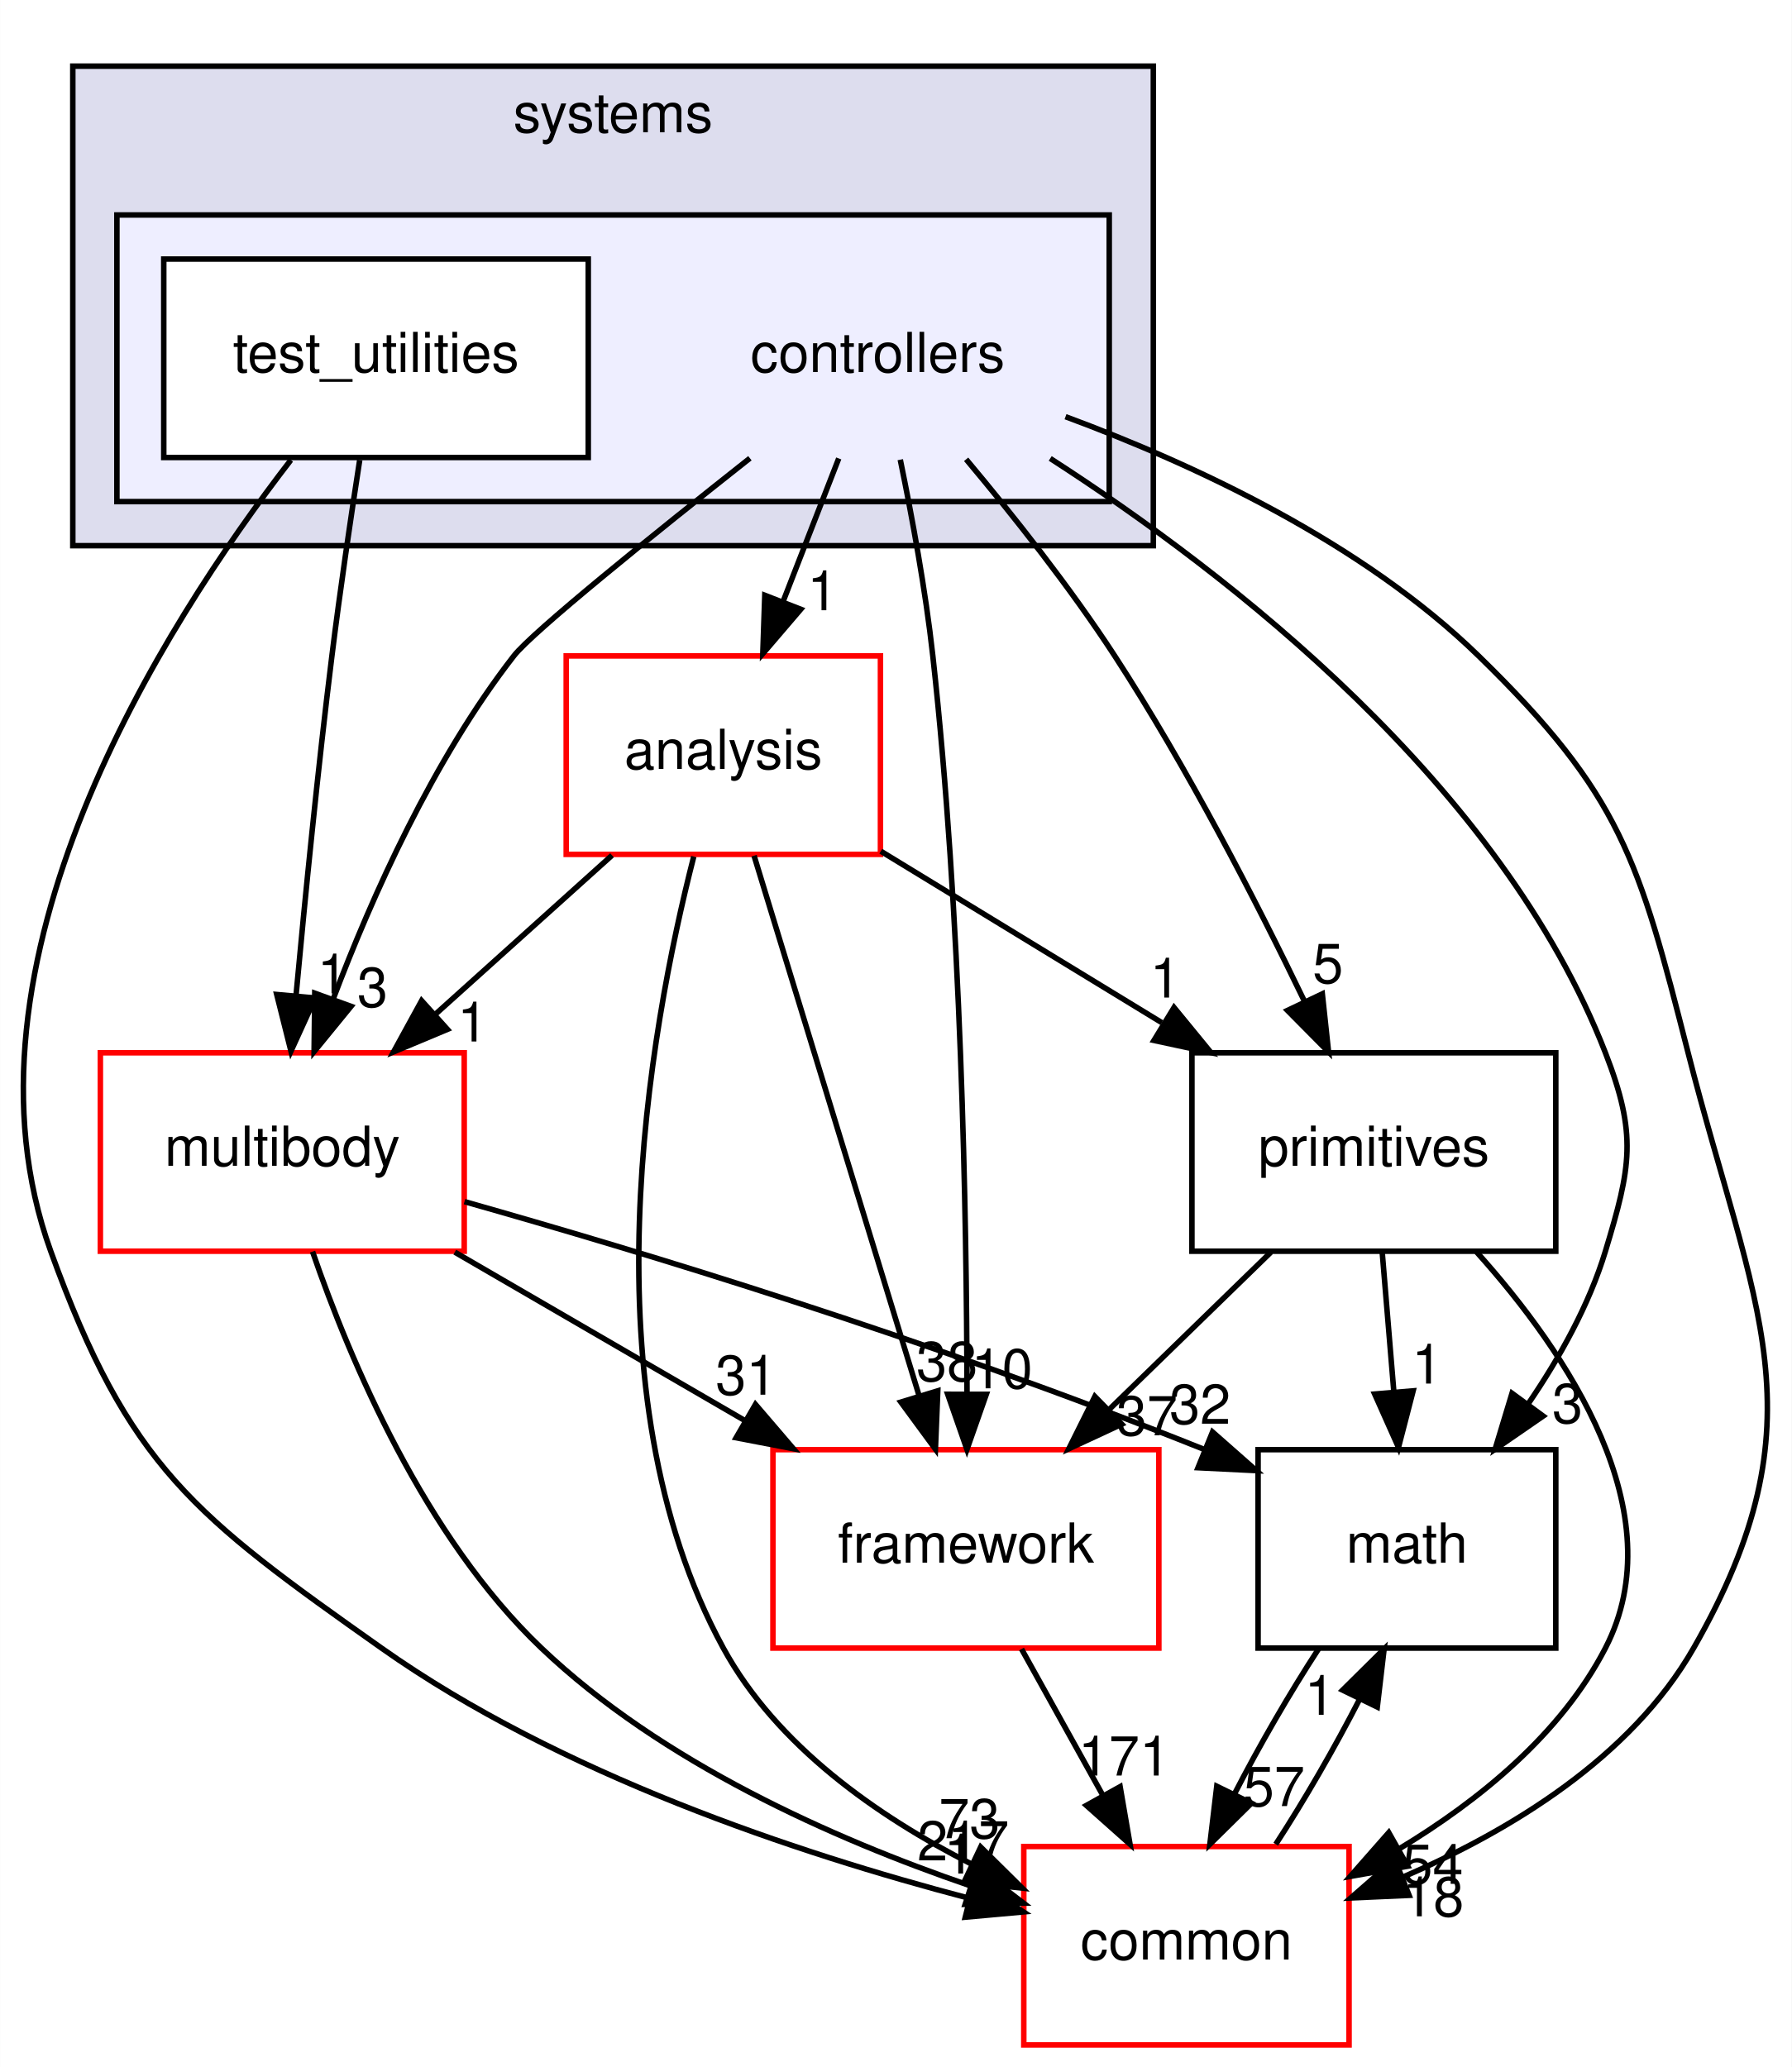
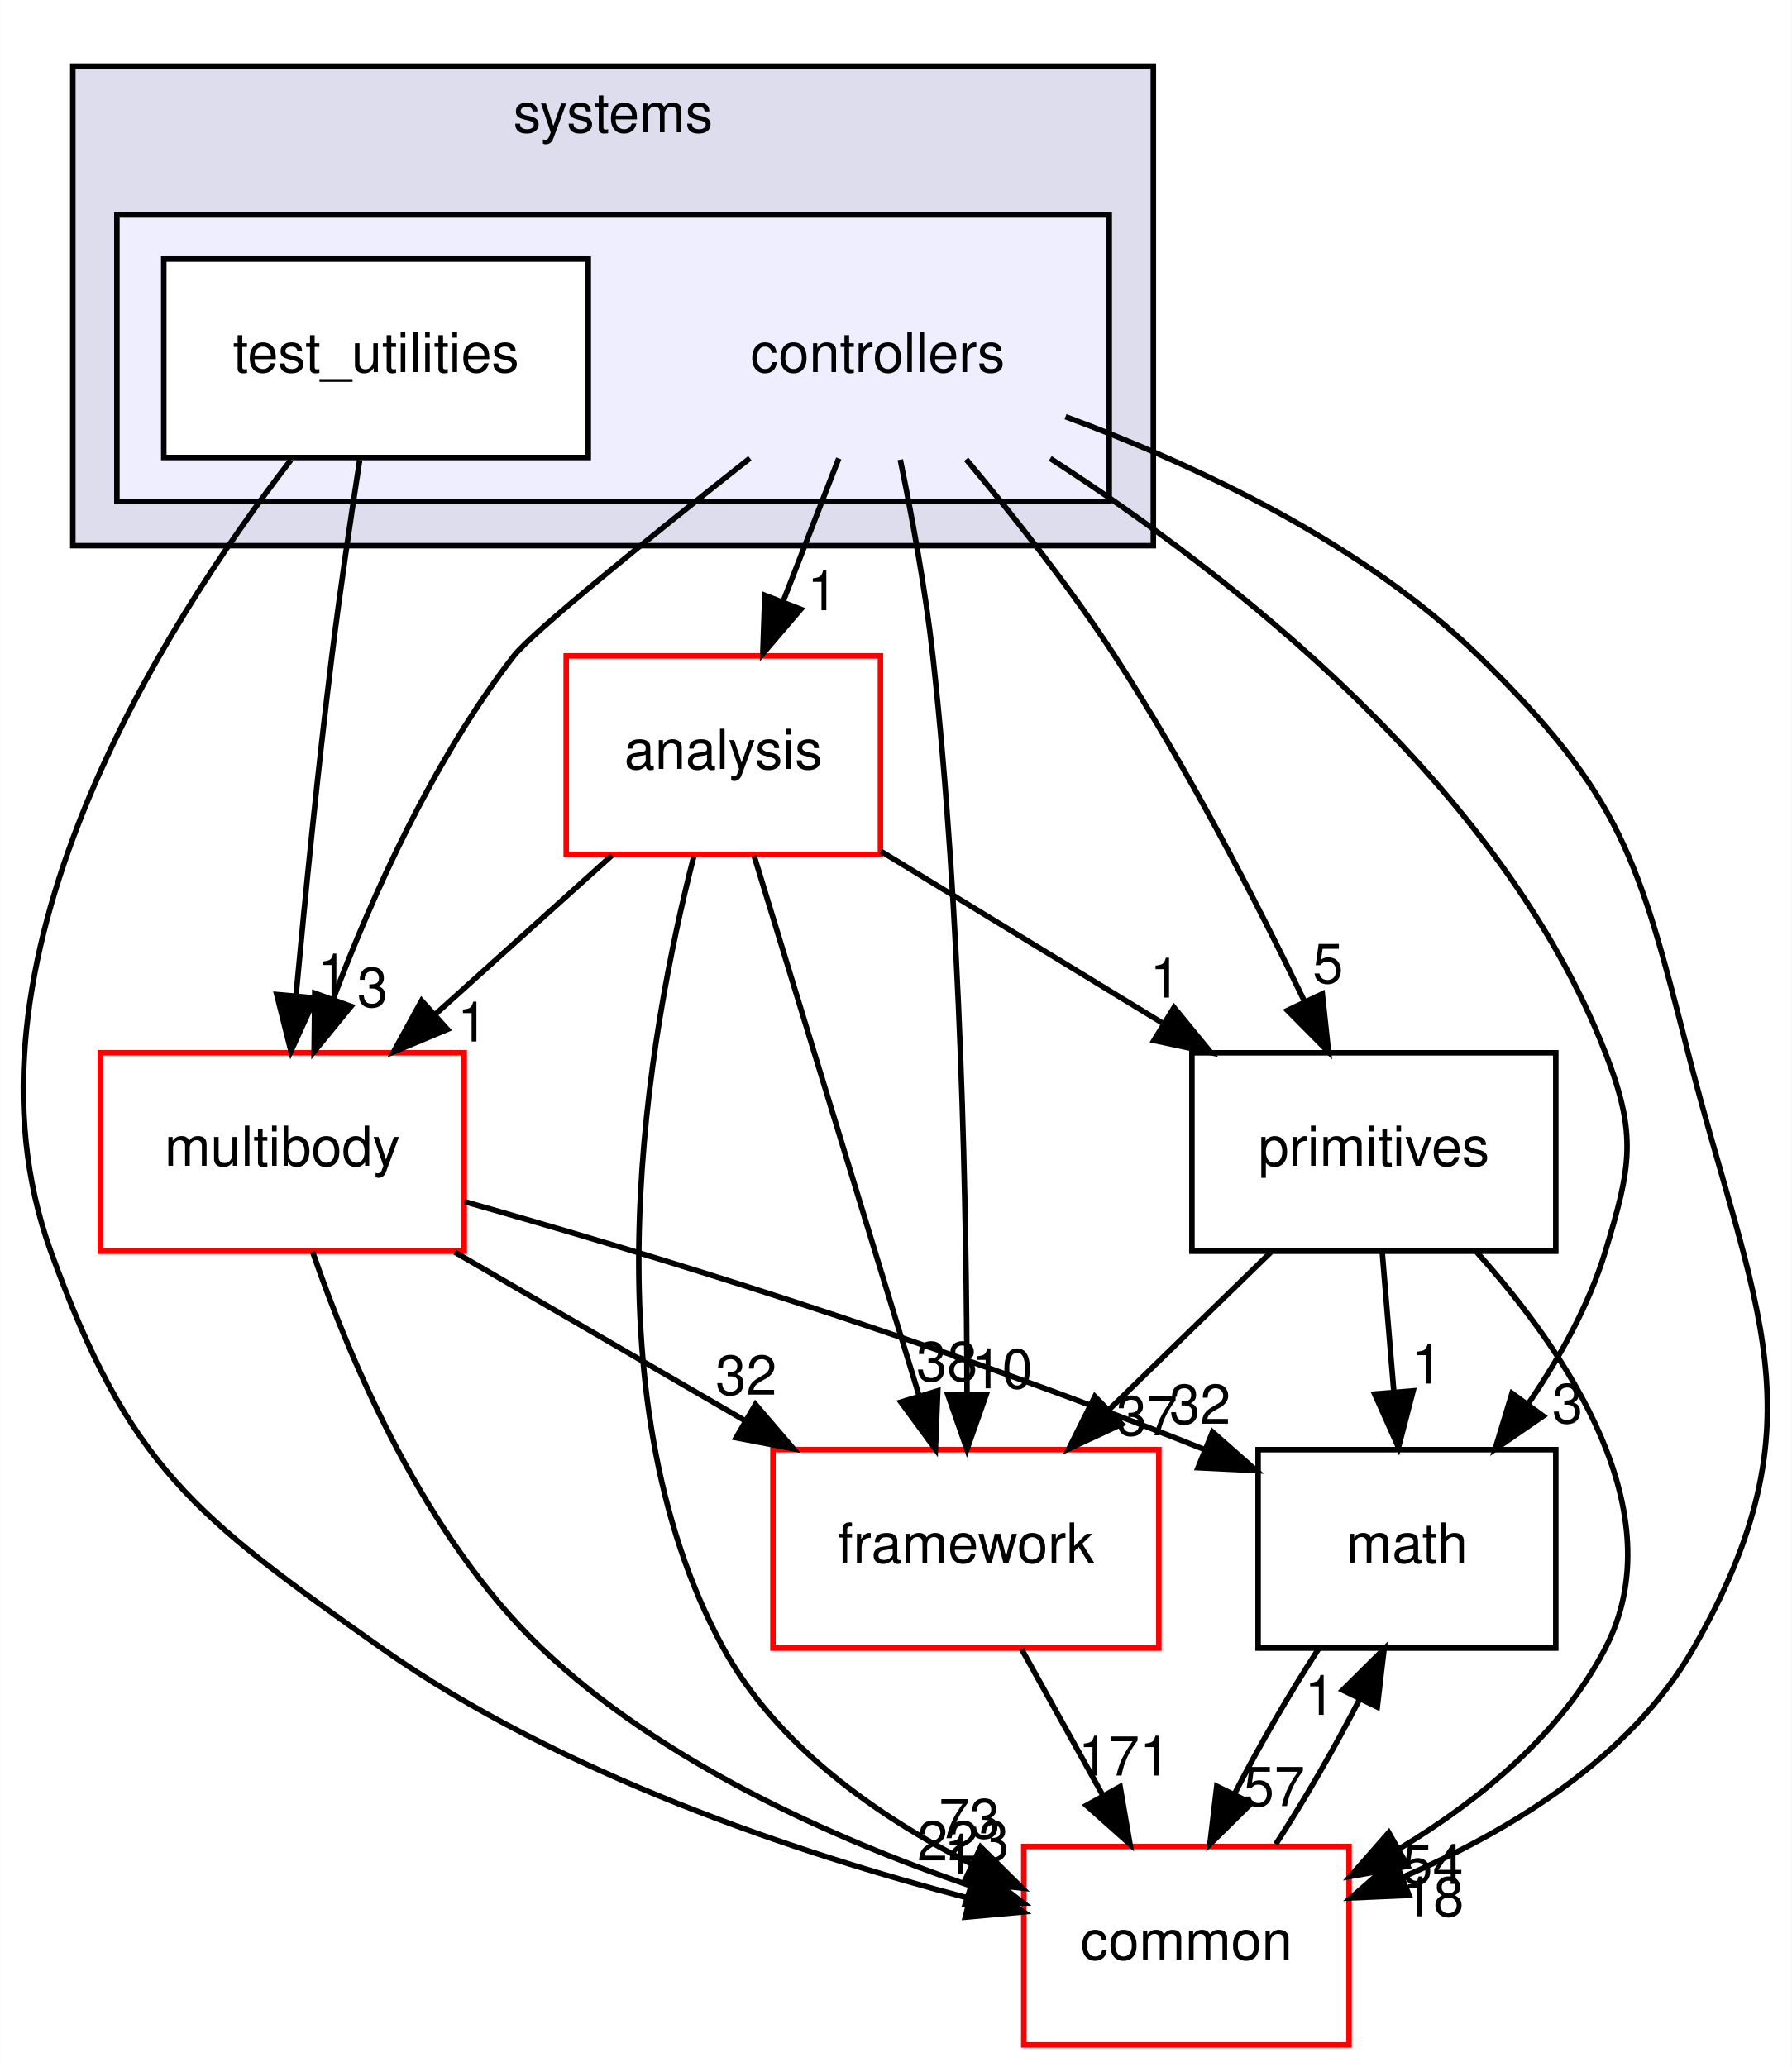
<svg xmlns="http://www.w3.org/2000/svg" xmlns:xlink="http://www.w3.org/1999/xlink" width="325pt" height="375pt" viewBox="0.00 0.00 324.95 375.00">
  <g id="graph0" class="graph" transform="scale(1 1) rotate(0) translate(4 371)">
    <polygon fill="#ffffff" stroke="transparent" points="-4,4 -4,-371 320.947,-371 320.947,4 -4,4" />
    <g id="clust1" class="cluster">
      <g id="a_clust1">
        <a xlink:href="dir_b7a0e33b407baa23d8a077e33033c988.html" target="_top" xlink:title="systems">
          <polygon fill="#ddddee" stroke="#000000" points="9.179,-272 9.179,-359 205.179,-359 205.179,-272 9.179,-272" />
          <text text-anchor="middle" x="107.179" y="-347" font-family="Helvetica,sans-Serif" font-size="10.00" fill="#000000">systems</text>
        </a>
      </g>
    </g>
    <g id="clust2" class="cluster">
      <g id="a_clust2">
        <a xlink:href="dir_2f3b38a11a8c8b47ab034de75b118c79.html" target="_top">
          <polygon fill="#eeeeff" stroke="#000000" points="17.179,-280 17.179,-332 197.179,-332 197.179,-280 17.179,-280" />
        </a>
      </g>
    </g>
    <g id="node1" class="node">
      <text text-anchor="middle" x="155.179" y="-303.5" font-family="Helvetica,sans-Serif" font-size="10.00" fill="#000000">controllers</text>
    </g>
    <g id="node3" class="node">
      <g id="a_node3">
        <a xlink:href="dir_9f920ef99dcb5f2ba14ba6c3f54b363c.html" target="_top" xlink:title="analysis">
          <polygon fill="#ffffff" stroke="#ff0000" points="155.679,-252 98.679,-252 98.679,-216 155.679,-216 155.679,-252" />
          <text text-anchor="middle" x="127.179" y="-231.5" font-family="Helvetica,sans-Serif" font-size="10.00" fill="#000000">analysis</text>
        </a>
      </g>
    </g>
    <g id="edge14" class="edge">
      <path fill="none" stroke="#000000" d="M148.113,-287.831C145.053,-279.962 141.401,-270.571 138.011,-261.853" />
      <polygon fill="#000000" stroke="#000000" points="141.226,-260.465 134.34,-252.413 134.702,-263.002 141.226,-260.465" />
      <g id="a_edge14-headlabel">
        <a xlink:href="dir_000075_000073.html" target="_top" xlink:title="1">
          <text text-anchor="middle" x="145.175" y="-260.286" font-family="Helvetica,sans-Serif" font-size="10.00" fill="#000000">1</text>
        </a>
      </g>
    </g>
    <g id="node4" class="node">
      <g id="a_node4">
        <a xlink:href="dir_39b8b3c6654246a9c12332c930bc7d3f.html" target="_top" xlink:title="multibody">
          <polygon fill="#ffffff" stroke="#ff0000" points="80.179,-180 14.179,-180 14.179,-144 80.179,-144 80.179,-180" />
          <text text-anchor="middle" x="47.179" y="-159.5" font-family="Helvetica,sans-Serif" font-size="10.00" fill="#000000">multibody</text>
        </a>
      </g>
    </g>
    <g id="edge15" class="edge">
      <path fill="none" stroke="#000000" d="M132.001,-287.867C114.367,-273.933 92.564,-256.354 89.179,-252 74.556,-233.192 63.483,-208.469 56.388,-189.695" />
      <polygon fill="#000000" stroke="#000000" points="59.651,-188.425 52.95,-180.218 53.07,-190.812 59.651,-188.425" />
      <g id="a_edge15-headlabel">
        <a xlink:href="dir_000075_000048.html" target="_top" xlink:title="3">
          <text text-anchor="middle" x="63.545" y="-188.336" font-family="Helvetica,sans-Serif" font-size="10.00" fill="#000000">3</text>
        </a>
      </g>
    </g>
    <g id="node5" class="node">
      <g id="a_node5">
        <a xlink:href="dir_fc0178d6978c9fa2cad6ef3e048a60a7.html" target="_top" xlink:title="math">
          <polygon fill="none" stroke="#000000" points="278.179,-108 224.179,-108 224.179,-72 278.179,-72 278.179,-108" />
          <text text-anchor="middle" x="251.179" y="-87.5" font-family="Helvetica,sans-Serif" font-size="10.00" fill="#000000">math</text>
        </a>
      </g>
    </g>
    <g id="edge16" class="edge">
      <path fill="none" stroke="#000000" d="M186.473,-287.831C219.17,-266.746 268.286,-228.57 287.179,-180 292.979,-165.088 291.816,-159.314 287.179,-144 284.223,-134.236 278.854,-124.623 273.149,-116.276" />
      <polygon fill="#000000" stroke="#000000" points="275.892,-114.097 267.17,-108.083 270.238,-118.224 275.892,-114.097" />
      <g id="a_edge16-headlabel">
        <a xlink:href="dir_000075_000007.html" target="_top" xlink:title="3">
          <text text-anchor="middle" x="280.304" y="-112.827" font-family="Helvetica,sans-Serif" font-size="10.00" fill="#000000">3</text>
        </a>
      </g>
    </g>
    <g id="node6" class="node">
      <g id="a_node6">
        <a xlink:href="dir_2186f45272e5c29e3ac18ec762ab7501.html" target="_top" xlink:title="framework">
          <polygon fill="#ffffff" stroke="#ff0000" points="206.179,-108 136.179,-108 136.179,-72 206.179,-72 206.179,-108" />
          <text text-anchor="middle" x="171.179" y="-87.5" font-family="Helvetica,sans-Serif" font-size="10.00" fill="#000000">framework</text>
        </a>
      </g>
    </g>
    <g id="edge17" class="edge">
      <path fill="none" stroke="#000000" d="M159.275,-287.605C161.416,-277.209 163.859,-263.941 165.179,-252 170.345,-205.253 171.323,-150.506 171.38,-118.123" />
      <polygon fill="#000000" stroke="#000000" points="174.88,-118.038 171.368,-108.042 167.88,-118.046 174.88,-118.038" />
      <g id="a_edge17-headlabel">
        <a xlink:href="dir_000075_000078.html" target="_top" xlink:title="10">
          <text text-anchor="middle" x="177.723" y="-119.13" font-family="Helvetica,sans-Serif" font-size="10.00" fill="#000000">10</text>
        </a>
      </g>
    </g>
    <g id="node7" class="node">
      <g id="a_node7">
        <a xlink:href="dir_55f8630d5466d97e74952e939680a0a0.html" target="_top" xlink:title="primitives">
          <polygon fill="none" stroke="#000000" points="278.179,-180 212.179,-180 212.179,-144 278.179,-144 278.179,-180" />
          <text text-anchor="middle" x="245.179" y="-159.5" font-family="Helvetica,sans-Serif" font-size="10.00" fill="#000000">primitives</text>
        </a>
      </g>
    </g>
    <g id="edge18" class="edge">
      <path fill="none" stroke="#000000" d="M171.222,-287.67C179.732,-277.514 190.074,-264.456 198.179,-252 211.3,-231.837 223.788,-207.594 232.59,-189.352" />
      <polygon fill="#000000" stroke="#000000" points="235.829,-190.69 236.96,-180.156 229.506,-187.685 235.829,-190.69" />
      <g id="a_edge18-headlabel">
        <a xlink:href="dir_000075_000084.html" target="_top" xlink:title="5">
          <text text-anchor="middle" x="236.85" y="-192.655" font-family="Helvetica,sans-Serif" font-size="10.00" fill="#000000">5</text>
        </a>
      </g>
    </g>
    <g id="node8" class="node">
      <g id="a_node8">
        <a xlink:href="dir_a36da230f0956f48b11c85f7d599788f.html" target="_top" xlink:title="common">
          <polygon fill="#ffffff" stroke="#ff0000" points="240.679,-36 181.679,-36 181.679,0 240.679,0 240.679,-36" />
          <text text-anchor="middle" x="211.179" y="-15.5" font-family="Helvetica,sans-Serif" font-size="10.00" fill="#000000">common</text>
        </a>
      </g>
    </g>
    <g id="edge19" class="edge">
      <path fill="none" stroke="#000000" d="M189.247,-295.404C212.611,-286.75 243.082,-272.563 264.179,-252 290.091,-226.745 293.236,-215.061 302.179,-180 314.044,-133.487 327.031,-113.657 303.179,-72 291.791,-52.111 269.915,-38.832 250.351,-30.42" />
      <polygon fill="#000000" stroke="#000000" points="251.574,-27.14 240.99,-26.674 248.974,-33.639 251.574,-27.14" />
      <g id="a_edge19-headlabel">
        <a xlink:href="dir_000075_000006.html" target="_top" xlink:title="18">
          <text text-anchor="middle" x="255.966" y="-23.339" font-family="Helvetica,sans-Serif" font-size="10.00" fill="#000000">18</text>
        </a>
      </g>
    </g>
    <g id="node2" class="node">
      <g id="a_node2">
        <a xlink:href="dir_0200b18f7e83ea48cc715228d7cee9aa.html" target="_top" xlink:title="test_utilities">
          <polygon fill="#ffffff" stroke="#000000" points="102.679,-324 25.679,-324 25.679,-288 102.679,-288 102.679,-324" />
          <text text-anchor="middle" x="64.179" y="-303.5" font-family="Helvetica,sans-Serif" font-size="10.00" fill="#000000">test_utilities</text>
        </a>
      </g>
    </g>
    <g id="edge20" class="edge">
      <path fill="none" stroke="#000000" d="M61.222,-287.535C59.609,-277.117 57.649,-263.851 56.179,-252 53.635,-231.481 51.327,-208.26 49.685,-190.545" />
      <polygon fill="#000000" stroke="#000000" points="53.145,-189.942 48.753,-180.3 46.173,-190.576 53.145,-189.942" />
      <g id="a_edge20-headlabel">
        <a xlink:href="dir_000076_000048.html" target="_top" xlink:title="1">
          <text text-anchor="middle" x="56.298" y="-190.764" font-family="Helvetica,sans-Serif" font-size="10.00" fill="#000000">1</text>
        </a>
      </g>
    </g>
    <g id="edge21" class="edge">
      <path fill="none" stroke="#000000" d="M48.732,-287.544C25.534,-257.483 -13.672,-196.067 5.179,-144 19.359,-104.833 31.16,-96.038 65.179,-72 97.501,-49.16 140.621,-34.781 171.608,-26.656" />
      <polygon fill="#000000" stroke="#000000" points="172.774,-29.971 181.618,-24.137 171.066,-23.183 172.774,-29.971" />
      <g id="a_edge21-headlabel">
        <a xlink:href="dir_000076_000006.html" target="_top" xlink:title="1">
          <text text-anchor="middle" x="169.981" y="-31.102" font-family="Helvetica,sans-Serif" font-size="10.00" fill="#000000">1</text>
        </a>
      </g>
    </g>
    <g id="edge1" class="edge">
      <path fill="none" stroke="#000000" d="M106.992,-215.831C97.328,-207.134 85.599,-196.578 75.097,-187.126" />
      <polygon fill="#000000" stroke="#000000" points="77.134,-184.251 67.36,-180.163 72.452,-189.454 77.134,-184.251" />
      <g id="a_edge1-headlabel">
        <a xlink:href="dir_000073_000048.html" target="_top" xlink:title="1">
          <text text-anchor="middle" x="81.706" y="-182.045" font-family="Helvetica,sans-Serif" font-size="10.00" fill="#000000">1</text>
        </a>
      </g>
    </g>
    <g id="edge2" class="edge">
      <path fill="none" stroke="#000000" d="M132.752,-215.762C140.29,-191.093 153.805,-146.86 162.632,-117.973" />
      <polygon fill="#000000" stroke="#000000" points="166.077,-118.676 165.652,-108.09 159.382,-116.63 166.077,-118.676" />
      <g id="a_edge2-headlabel">
        <a xlink:href="dir_000073_000078.html" target="_top" xlink:title="38">
          <text text-anchor="middle" x="167.742" y="-120.443" font-family="Helvetica,sans-Serif" font-size="10.00" fill="#000000">38</text>
        </a>
      </g>
    </g>
    <g id="edge3" class="edge">
      <path fill="none" stroke="#000000" d="M155.744,-216.571C171.052,-207.23 190.125,-195.592 206.72,-185.466" />
      <polygon fill="#000000" stroke="#000000" points="208.932,-188.217 215.645,-180.021 205.286,-182.242 208.932,-188.217" />
      <g id="a_edge3-headlabel">
        <a xlink:href="dir_000073_000084.html" target="_top" xlink:title="1">
          <text text-anchor="middle" x="207.342" y="-190.013" font-family="Helvetica,sans-Serif" font-size="10.00" fill="#000000">1</text>
        </a>
      </g>
    </g>
    <g id="edge4" class="edge">
      <path fill="none" stroke="#000000" d="M121.816,-215.605C113.719,-184.023 101.842,-118.409 127.179,-72 136.852,-54.282 155.103,-41.51 172.128,-32.851" />
      <polygon fill="#000000" stroke="#000000" points="173.861,-35.903 181.398,-28.458 170.863,-29.578 173.861,-35.903" />
      <g id="a_edge4-headlabel">
        <a xlink:href="dir_000073_000006.html" target="_top" xlink:title="73">
          <text text-anchor="middle" x="171.828" y="-37.508" font-family="Helvetica,sans-Serif" font-size="10.00" fill="#000000">73</text>
        </a>
      </g>
    </g>
    <g id="edge5" class="edge">
      <path fill="none" stroke="#000000" d="M80.228,-152.997C112.487,-143.857 163.007,-128.61 214.282,-108.091" />
      <polygon fill="#000000" stroke="#000000" points="215.914,-111.206 223.861,-104.198 213.279,-104.721 215.914,-111.206" />
      <g id="a_edge5-headlabel">
        <a xlink:href="dir_000048_000007.html" target="_top" xlink:title="32">
          <text text-anchor="middle" x="213.653" y="-112.689" font-family="Helvetica,sans-Serif" font-size="10.00" fill="#000000">32</text>
        </a>
      </g>
    </g>
    <g id="edge6" class="edge">
      <path fill="none" stroke="#000000" d="M78.469,-143.831C94.477,-134.537 114.138,-123.121 131.228,-113.197" />
      <polygon fill="#000000" stroke="#000000" points="133.008,-116.211 139.899,-108.163 129.493,-110.157 133.008,-116.211" />
      <g id="a_edge6-headlabel">
-         <a xlink:href="dir_000048_000078.html" target="_top" xlink:title="31">
-           <text text-anchor="middle" x="131.325" y="-117.971" font-family="Helvetica,sans-Serif" font-size="10.00" fill="#000000">31</text>
+         <a xlink:href="dir_000048_000078.html" target="_top" xlink:title="32">
+           <text text-anchor="middle" x="131.325" y="-117.971" font-family="Helvetica,sans-Serif" font-size="10.00" fill="#000000">32</text>
        </a>
      </g>
    </g>
    <g id="edge7" class="edge">
      <path fill="none" stroke="#000000" d="M52.665,-143.933C59.518,-124.031 72.989,-92.179 94.179,-72 115.965,-51.254 147.146,-37.403 171.841,-28.928" />
      <polygon fill="#000000" stroke="#000000" points="173.219,-32.16 181.637,-25.727 171.045,-25.506 173.219,-32.16" />
      <g id="a_edge7-headlabel">
-         <a xlink:href="dir_000048_000006.html" target="_top" xlink:title="217">
-           <text text-anchor="middle" x="170.684" y="-33.475" font-family="Helvetica,sans-Serif" font-size="10.00" fill="#000000">217</text>
+         <a xlink:href="dir_000048_000006.html" target="_top" xlink:title="223">
+           <text text-anchor="middle" x="170.684" y="-33.475" font-family="Helvetica,sans-Serif" font-size="10.00" fill="#000000">223</text>
        </a>
      </g>
    </g>
    <g id="edge8" class="edge">
      <path fill="none" stroke="#000000" d="M235.133,-71.831C229.939,-63.877 224.446,-54.369 219.914,-45.572" />
      <polygon fill="#000000" stroke="#000000" points="222.972,-43.857 215.433,-36.413 216.684,-46.934 222.972,-43.857" />
      <g id="a_edge8-headlabel">
        <a xlink:href="dir_000007_000006.html" target="_top" xlink:title="57">
          <text text-anchor="middle" x="227.102" y="-43.338" font-family="Helvetica,sans-Serif" font-size="10.00" fill="#000000">57</text>
        </a>
      </g>
    </g>
    <g id="edge9" class="edge">
      <path fill="none" stroke="#000000" d="M181.273,-71.831C185.739,-63.792 191.087,-54.167 196.017,-45.292" />
      <polygon fill="#000000" stroke="#000000" points="199.153,-46.855 200.95,-36.413 193.033,-43.455 199.153,-46.855" />
      <g id="a_edge9-headlabel">
        <a xlink:href="dir_000078_000006.html" target="_top" xlink:title="171">
          <text text-anchor="middle" x="199.889" y="-48.876" font-family="Helvetica,sans-Serif" font-size="10.00" fill="#000000">171</text>
        </a>
      </g>
    </g>
    <g id="edge10" class="edge">
      <path fill="none" stroke="#000000" d="M246.693,-143.831C247.335,-136.131 248.098,-126.974 248.811,-118.417" />
      <polygon fill="#000000" stroke="#000000" points="252.302,-118.669 249.645,-108.413 245.326,-118.088 252.302,-118.669" />
      <g id="a_edge10-headlabel">
        <a xlink:href="dir_000084_000007.html" target="_top" xlink:title="1">
          <text text-anchor="middle" x="254.833" y="-119.987" font-family="Helvetica,sans-Serif" font-size="10.00" fill="#000000">1</text>
        </a>
      </g>
    </g>
    <g id="edge11" class="edge">
      <path fill="none" stroke="#000000" d="M226.506,-143.831C217.654,-135.219 206.93,-124.785 197.29,-115.405" />
      <polygon fill="#000000" stroke="#000000" points="199.454,-112.628 189.846,-108.163 194.573,-117.645 199.454,-112.628" />
      <g id="a_edge11-headlabel">
        <a xlink:href="dir_000084_000078.html" target="_top" xlink:title="37">
          <text text-anchor="middle" x="204.011" y="-110.6" font-family="Helvetica,sans-Serif" font-size="10.00" fill="#000000">37</text>
        </a>
      </g>
    </g>
    <g id="edge12" class="edge">
      <path fill="none" stroke="#000000" d="M263.807,-143.866C280.264,-125.542 299.834,-96.515 287.179,-72 279.125,-56.397 264.249,-44.321 249.779,-35.584" />
      <polygon fill="#000000" stroke="#000000" points="251.317,-32.434 240.887,-30.575 247.881,-38.532 251.317,-32.434" />
      <g id="a_edge12-headlabel">
        <a xlink:href="dir_000084_000006.html" target="_top" xlink:title="54">
          <text text-anchor="middle" x="255.843" y="-29.224" font-family="Helvetica,sans-Serif" font-size="10.00" fill="#000000">54</text>
        </a>
      </g>
    </g>
    <g id="edge13" class="edge">
      <path fill="none" stroke="#000000" d="M227.385,-36.413C232.585,-44.399 238.07,-53.916 242.583,-62.697" />
      <polygon fill="#000000" stroke="#000000" points="239.508,-64.378 247.038,-71.831 245.8,-61.309 239.508,-64.378" />
      <g id="a_edge13-headlabel">
        <a xlink:href="dir_000006_000007.html" target="_top" xlink:title="1">
          <text text-anchor="middle" x="235.381" y="-59.892" font-family="Helvetica,sans-Serif" font-size="10.00" fill="#000000">1</text>
        </a>
      </g>
    </g>
  </g>
</svg>
